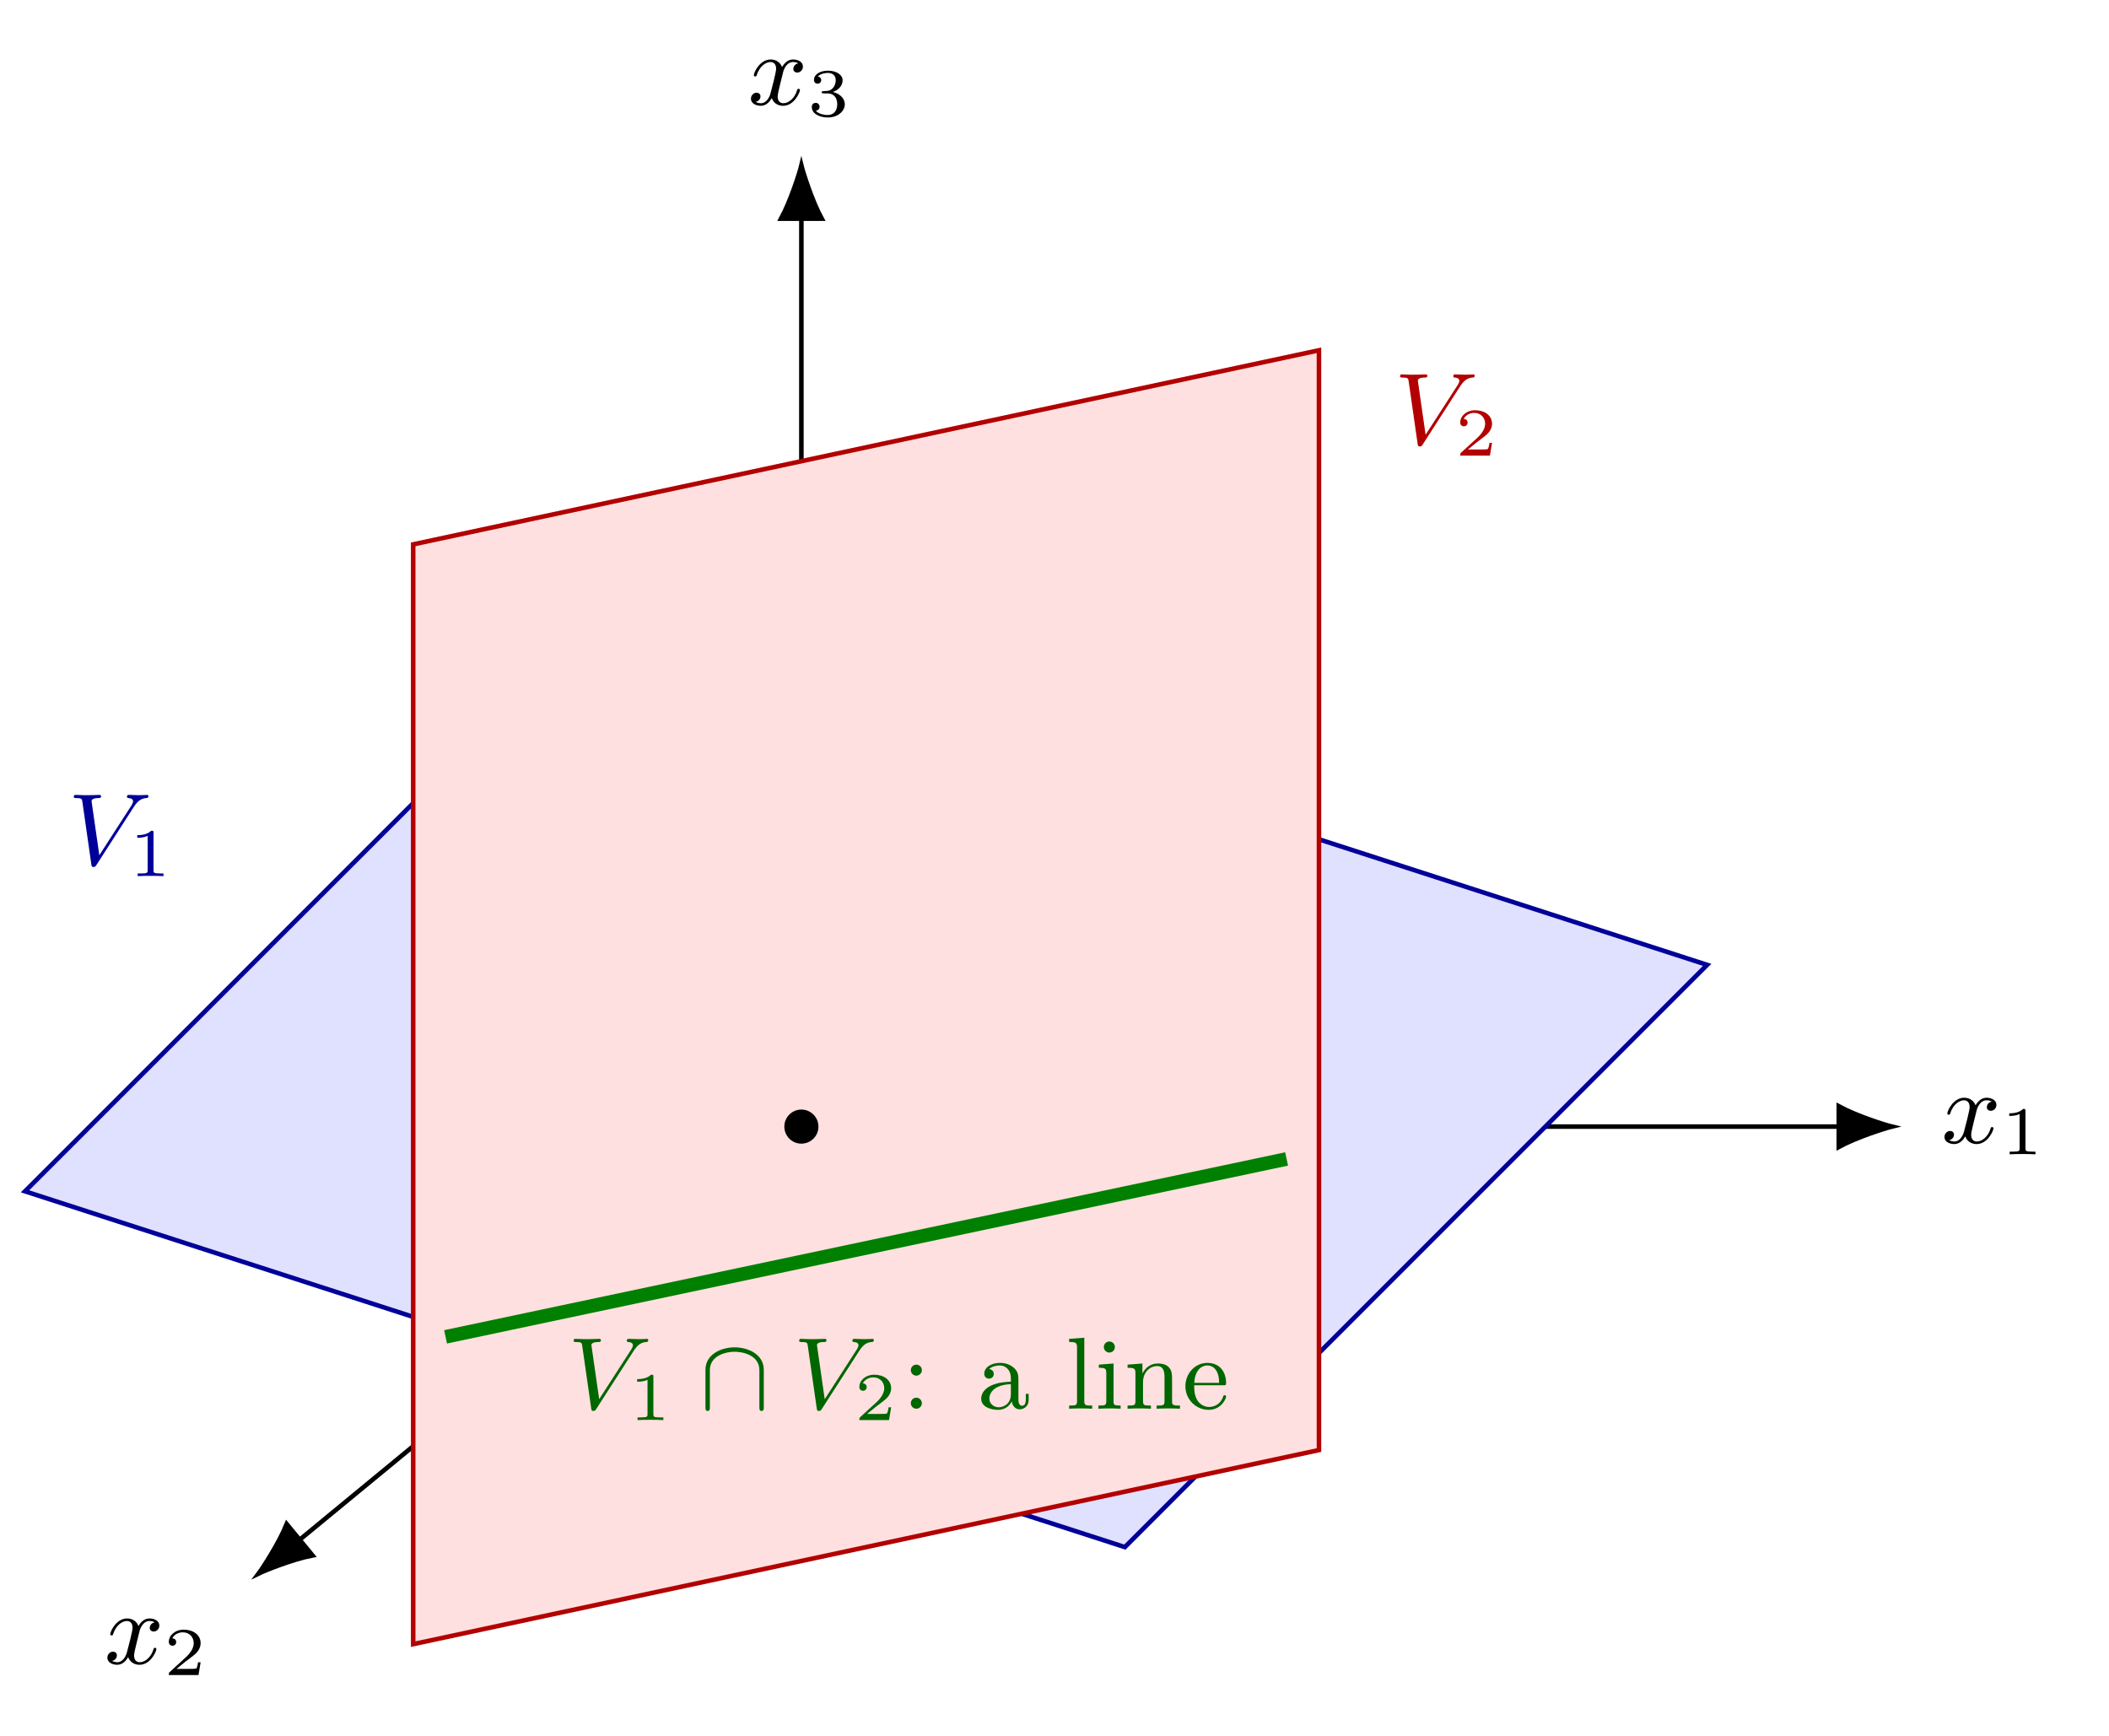
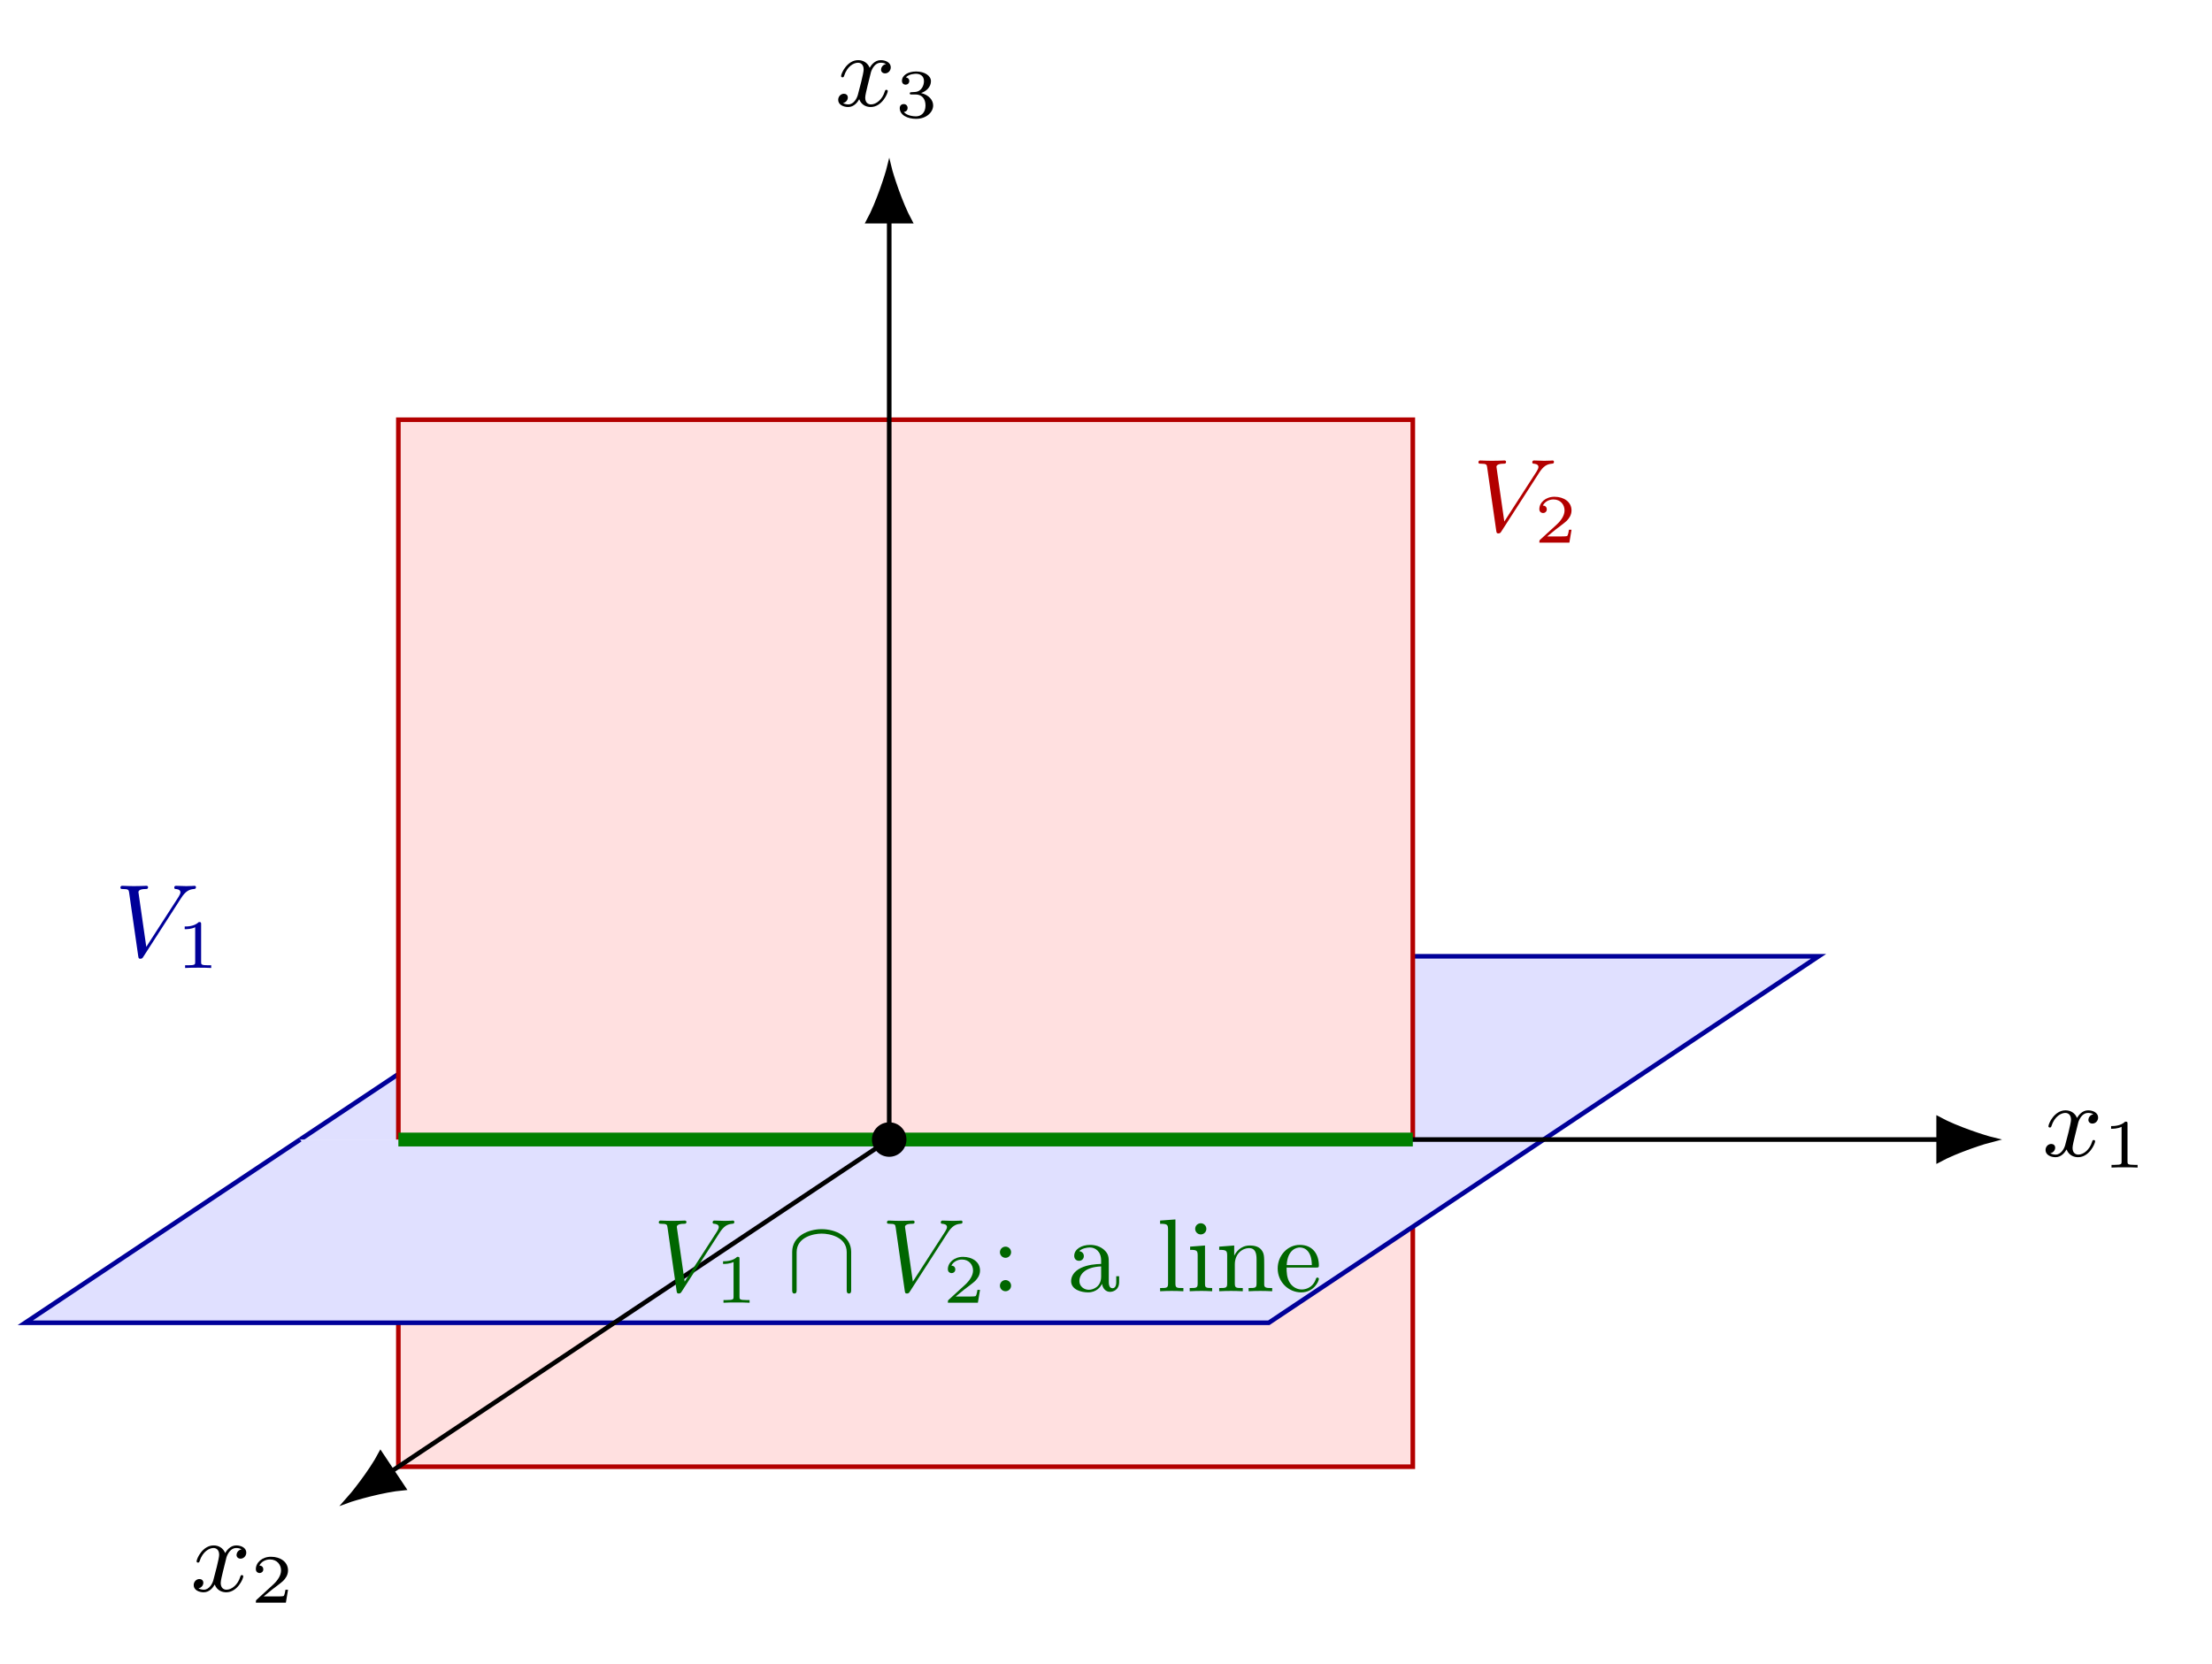
- <svg xmlns="http://www.w3.org/2000/svg" version="1.1" viewBox="0 -152.103 184.808 152.103">
+ <svg xmlns="http://www.w3.org/2000/svg" version="1.1" viewBox="0 -144.166 191.612 144.166">
  <g id="page1">
    <g transform="matrix(1 0 0 -1 0 0)">
-       <path d="M70.223 53.375H161.129" stroke="#000" fill="none" stroke-width=".399" stroke-miterlimit="10" />
-       <path d="M165.778 53.375C165.207 53.512 162.7 54.297 161.129 55.152V51.594C162.7 52.449 165.207 53.234 165.778 53.375Z" />
-       <path d="M165.778 53.375C165.207 53.512 162.7 54.297 161.129 55.152V51.594C162.7 52.449 165.207 53.234 165.778 53.375Z" stroke="#000" fill="none" stroke-width=".399" stroke-miterlimit="10" />
-       <path d="M174.532 55.564C174.2 55.501 174.101 55.214 174.101 55.08C174.101 54.909 174.227 54.757 174.451 54.757C174.702 54.757 174.944 54.972 174.944 55.286C174.944 55.698 174.496 55.904 174.074 55.904C173.537 55.904 173.223 55.429 173.115 55.241C172.945 55.68 172.55 55.904 172.12 55.904C171.161 55.904 170.641 54.757 170.641 54.524C170.641 54.443 170.704 54.416 170.766 54.416C170.847 54.416 170.874 54.461 170.892 54.515C171.17 55.402 171.762 55.68 172.102 55.68C172.362 55.68 172.595 55.51 172.595 55.089C172.595 54.766 172.21 53.332 172.093 52.901C172.022 52.623 171.753 52.068 171.259 52.068C171.08 52.068 170.892 52.13 170.802 52.184C171.044 52.229 171.224 52.435 171.224 52.668C171.224 52.892 171.053 52.991 170.883 52.991C170.623 52.991 170.39 52.767 170.39 52.462C170.39 52.023 170.874 51.843 171.251 51.843C171.77 51.843 172.075 52.274 172.21 52.516C172.434 51.924 172.963 51.843 173.205 51.843C174.173 51.843 174.684 53.009 174.684 53.224C174.684 53.269 174.657 53.332 174.568 53.332C174.469 53.332 174.46 53.296 174.415 53.161C174.218 52.516 173.698 52.068 173.232 52.068C172.972 52.068 172.73 52.229 172.73 52.659C172.73 52.856 172.855 53.349 172.936 53.69C172.972 53.851 173.214 54.82 173.232 54.882C173.339 55.205 173.608 55.68 174.065 55.68C174.227 55.68 174.397 55.654 174.532 55.564Z" />
-       <path d="M177.49 54.742C177.49 54.922 177.467 54.922 177.287 54.922C176.892 54.539 176.283 54.539 176.067 54.539V54.306C176.223 54.306 176.617 54.306 176.976 54.473V51.454C176.976 51.257 176.976 51.179 176.36 51.179H176.103V50.946C176.432 50.97 176.898 50.97 177.233 50.97S178.034 50.97 178.363 50.946V51.179H178.106C177.49 51.179 177.49 51.257 177.49 51.454V54.742Z" />
-       <path d="M70.223 53.375V132.941" stroke="#000" fill="none" stroke-width=".399" stroke-miterlimit="10" />
-       <path d="M70.223 137.593C70.086 137.019 69.297 134.511 68.445 132.941H72.004C71.148 134.511 70.363 137.019 70.223 137.593Z" />
-       <path d="M70.223 137.593C70.086 137.019 69.297 134.511 68.445 132.941H72.004C71.148 134.511 70.363 137.019 70.223 137.593Z" stroke="#000" fill="none" stroke-width=".399" stroke-miterlimit="10" />
-       <path d="M69.947 146.552C69.615 146.489 69.516 146.202 69.516 146.068C69.516 145.897 69.642 145.745 69.866 145.745C70.117 145.745 70.359 145.96 70.359 146.274C70.359 146.686 69.911 146.892 69.489 146.892C68.952 146.892 68.638 146.417 68.53 146.229C68.36 146.668 67.965 146.892 67.535 146.892C66.576 146.892 66.056 145.745 66.056 145.512C66.056 145.431 66.119 145.404 66.181 145.404C66.262 145.404 66.289 145.449 66.307 145.503C66.585 146.39 67.177 146.668 67.517 146.668C67.777 146.668 68.01 146.498 68.01 146.077C68.01 145.754 67.625 144.32 67.508 143.889C67.437 143.611 67.168 143.056 66.674 143.056C66.495 143.056 66.307 143.118 66.217 143.172C66.459 143.217 66.639 143.423 66.639 143.656C66.639 143.88 66.468 143.979 66.298 143.979C66.038 143.979 65.805 143.755 65.805 143.45C65.805 143.011 66.289 142.831 66.666 142.831C67.185 142.831 67.49 143.262 67.625 143.504C67.849 142.912 68.378 142.831 68.62 142.831C69.588 142.831 70.099 143.997 70.099 144.212C70.099 144.257 70.072 144.32 69.983 144.32C69.884 144.32 69.875 144.284 69.83 144.149C69.633 143.504 69.113 143.056 68.647 143.056C68.387 143.056 68.145 143.217 68.145 143.647C68.145 143.844 68.27 144.337 68.351 144.678C68.387 144.839 68.629 145.808 68.647 145.87C68.754 146.193 69.023 146.668 69.48 146.668C69.642 146.668 69.812 146.642 69.947 146.552Z" />
-       <path d="M72.517 143.919C73.025 143.919 73.366 143.578 73.366 142.968C73.366 142.311 72.971 142.024 72.535 142.024C72.373 142.024 71.757 142.06 71.488 142.406C71.721 142.43 71.817 142.586 71.817 142.747C71.817 142.95 71.674 143.088 71.476 143.088C71.315 143.088 71.136 142.986 71.136 142.735C71.136 142.143 71.793 141.808 72.552 141.808C73.437 141.808 74.029 142.376 74.029 142.968C74.029 143.405 73.695 143.865 72.983 144.044C73.455 144.2 73.838 144.582 73.838 145.073C73.838 145.551 73.276 145.91 72.559 145.91C71.859 145.91 71.327 145.587 71.327 145.097C71.327 144.84 71.524 144.768 71.644 144.768C71.799 144.768 71.961 144.876 71.961 145.085C71.961 145.27 71.829 145.378 71.668 145.401C71.949 145.712 72.493 145.712 72.546 145.712C72.851 145.712 73.234 145.569 73.234 145.073C73.234 144.744 73.049 144.17 72.451 144.134C72.343 144.128 72.182 144.116 72.128 144.116C72.068 144.11 72.002 144.104 72.002 144.015C72.002 143.919 72.068 143.919 72.17 143.919H72.517Z" />
-       <path d="M70.223 53.375L26.258 17.168" stroke="#000" fill="none" stroke-width=".399" stroke-miterlimit="10" />
-       <path d="M22.668 14.211C23.195 14.469 25.633 15.457 27.387 15.793L25.125 18.539C24.457 16.883 23.019 14.68 22.668 14.211Z" />
-       <path d="M22.668 14.211C23.195 14.469 25.633 15.457 27.387 15.793L25.125 18.539C24.457 16.883 23.019 14.68 22.668 14.211Z" stroke="#000" fill="none" stroke-width=".398" stroke-miterlimit="10" />
-       <path d="M13.551 9.931C13.219 9.868 13.12 9.581 13.12 9.447C13.12 9.276 13.246 9.124 13.47 9.124C13.721 9.124 13.963 9.339 13.963 9.653C13.963 10.065 13.515 10.271 13.093 10.271C12.556 10.271 12.242 9.796 12.134 9.608C11.964 10.047 11.569 10.271 11.139 10.271C10.18 10.271 9.66 9.124 9.66 8.891C9.66 8.81 9.723 8.783 9.785 8.783C9.866 8.783 9.893 8.828 9.911 8.882C10.189 9.769 10.781 10.047 11.121 10.047C11.381 10.047 11.614 9.877 11.614 9.456C11.614 9.133 11.229 7.699 11.112 7.268C11.041 6.99 10.772 6.435 10.278 6.435C10.099 6.435 9.911 6.497 9.821 6.551C10.063 6.596 10.243 6.802 10.243 7.035C10.243 7.259 10.072 7.358 9.902 7.358C9.642 7.358 9.409 7.134 9.409 6.829C9.409 6.39 9.893 6.21 10.27 6.21C10.789 6.21 11.094 6.641 11.229 6.883C11.453 6.291 11.982 6.21 12.224 6.21C13.192 6.21 13.703 7.376 13.703 7.591C13.703 7.636 13.676 7.699 13.587 7.699C13.488 7.699 13.479 7.663 13.434 7.528C13.237 6.883 12.717 6.435 12.251 6.435C11.991 6.435 11.749 6.596 11.749 7.026C11.749 7.223 11.874 7.716 11.955 8.057C11.991 8.218 12.233 9.187 12.251 9.249C12.358 9.572 12.627 10.047 13.084 10.047C13.246 10.047 13.416 10.021 13.551 9.931Z" />
-       <path d="M17.58 6.431H17.358C17.346 6.347 17.286 5.953 17.197 5.887C17.155 5.851 16.671 5.851 16.587 5.851H15.469L16.234 6.473C16.438 6.634 16.97 7.017 17.155 7.196C17.334 7.375 17.58 7.68 17.58 8.105C17.58 8.852 16.904 9.289 16.103 9.289C15.331 9.289 14.793 8.78 14.793 8.219C14.793 7.914 15.051 7.878 15.116 7.878C15.266 7.878 15.439 7.985 15.439 8.2C15.439 8.332 15.361 8.524 15.098 8.524C15.236 8.828 15.601 9.055 16.013 9.055C16.641 9.055 16.976 8.589 16.976 8.105C16.976 7.68 16.695 7.244 16.276 6.861L14.859 5.564C14.8 5.504 14.793 5.498 14.793 5.313H17.394L17.58 6.431Z" />
-       <path d="M2.191 47.703L98.57 16.523L149.594 67.547L53.215 98.727Z" fill="#e0e0ff" />
-       <path d="M2.191 47.703L98.57 16.523L149.594 67.547L53.215 98.727Z" stroke="#009" fill="none" stroke-width=".399" stroke-miterlimit="10" />
-       <path d="M36.207 8.02L115.578 25.027V121.406L36.207 104.398Z" fill="#ffe0e0" />
-       <path d="M36.207 8.02L115.578 25.027V121.406L36.207 104.398Z" stroke="#b30000" fill="none" stroke-width=".399" stroke-miterlimit="10" />
-       <path d="M39.043 34.949L112.742 50.539" stroke="#008000" fill="none" stroke-width="1.196" stroke-miterlimit="10" />
-       <path d="M11.724 81.386C12.092 81.96 12.406 82.13 12.818 82.166C12.926 82.175 13.006 82.184 13.006 82.328C13.006 82.399 12.952 82.444 12.89 82.444C12.854 82.444 12.63 82.417 12.155 82.417C11.868 82.417 11.563 82.444 11.285 82.444C11.222 82.444 11.124 82.426 11.124 82.283C11.124 82.175 11.222 82.166 11.249 82.166C11.339 82.157 11.661 82.139 11.661 81.879C11.661 81.808 11.635 81.745 11.599 81.673S11.545 81.565 11.509 81.503L8.703 77.155L8.022 81.897C8.022 81.978 8.085 82.166 8.641 82.166C8.748 82.166 8.856 82.166 8.856 82.328C8.856 82.426 8.766 82.444 8.712 82.444C8.551 82.444 8.362 82.426 8.192 82.426C8.013 82.426 7.816 82.417 7.627 82.417C7.466 82.417 7.215 82.417 7.134 82.426C7.063 82.426 6.695 82.444 6.623 82.444C6.587 82.444 6.462 82.444 6.462 82.283C6.462 82.166 6.561 82.166 6.668 82.166C7.17 82.166 7.179 82.085 7.215 81.861L8.004 76.357C8.031 76.187 8.04 76.124 8.192 76.124C8.336 76.124 8.389 76.195 8.452 76.303L11.724 81.386Z" fill="#009" />
-       <path d="M13.453 79.12C13.453 79.3 13.43 79.3 13.25 79.3C12.855 78.917 12.246 78.917 12.03 78.917V78.684C12.186 78.684 12.58 78.684 12.939 78.852V75.832C12.939 75.635 12.939 75.557 12.323 75.557H12.066V75.324C12.395 75.348 12.861 75.348 13.196 75.348S13.997 75.348 14.326 75.324V75.557H14.069C13.453 75.557 13.453 75.635 13.453 75.832V79.12Z" fill="#009" />
-       <path d="M127.944 118.236C128.312 118.81 128.625 118.98 129.038 119.016C129.145 119.025 129.226 119.034 129.226 119.178C129.226 119.249 129.172 119.294 129.11 119.294C129.074 119.294 128.85 119.267 128.375 119.267C128.088 119.267 127.783 119.294 127.505 119.294C127.442 119.294 127.344 119.276 127.344 119.133C127.344 119.025 127.442 119.016 127.469 119.016C127.559 119.007 127.881 118.989 127.881 118.729C127.881 118.658 127.855 118.595 127.819 118.523S127.765 118.415 127.729 118.353L124.923 114.005L124.242 118.747C124.242 118.828 124.305 119.016 124.86 119.016C124.968 119.016 125.075 119.016 125.075 119.178C125.075 119.276 124.986 119.294 124.932 119.294C124.771 119.294 124.582 119.276 124.412 119.276C124.233 119.276 124.035 119.267 123.847 119.267C123.686 119.267 123.435 119.267 123.354 119.276C123.283 119.276 122.915 119.294 122.843 119.294C122.807 119.294 122.682 119.294 122.682 119.133C122.682 119.016 122.78 119.016 122.888 119.016C123.39 119.016 123.399 118.935 123.435 118.711L124.224 113.207C124.251 113.037 124.26 112.974 124.412 112.974C124.555 112.974 124.609 113.045 124.672 113.153L127.944 118.236Z" fill="#b30000" />
-       <path d="M130.745 113.293H130.523C130.511 113.209 130.451 112.815 130.362 112.749C130.32 112.713 129.836 112.713 129.752 112.713H128.634L129.399 113.335C129.603 113.496 130.135 113.879 130.32 114.058C130.499 114.238 130.745 114.543 130.745 114.967C130.745 115.714 130.069 116.151 129.268 116.151C128.496 116.151 127.958 115.643 127.958 115.081C127.958 114.776 128.215 114.74 128.281 114.74C128.431 114.74 128.604 114.848 128.604 115.063C128.604 115.194 128.526 115.386 128.263 115.386C128.401 115.69 128.765 115.918 129.178 115.918C129.806 115.918 130.14 115.451 130.14 114.967C130.14 114.543 129.86 114.106 129.441 113.723L128.024 112.426C127.965 112.366 127.958 112.36 127.958 112.175H130.559L130.745 113.293Z" fill="#b30000" />
-       <path d="M55.525 33.716C55.893 34.29 56.207 34.46 56.619 34.496C56.727 34.505 56.807 34.514 56.807 34.658C56.807 34.729 56.753 34.774 56.691 34.774C56.655 34.774 56.431 34.747 55.956 34.747C55.669 34.747 55.364 34.774 55.086 34.774C55.023 34.774 54.925 34.756 54.925 34.613C54.925 34.505 55.023 34.496 55.05 34.496C55.14 34.487 55.462 34.469 55.462 34.209C55.462 34.138 55.436 34.075 55.4 34.003S55.346 33.895 55.31 33.833L52.504 29.485L51.823 34.227C51.823 34.308 51.886 34.496 52.442 34.496C52.549 34.496 52.657 34.496 52.657 34.658C52.657 34.756 52.567 34.774 52.513 34.774C52.352 34.774 52.163 34.756 51.993 34.756C51.814 34.756 51.617 34.747 51.428 34.747C51.267 34.747 51.016 34.747 50.935 34.756C50.864 34.756 50.496 34.774 50.424 34.774C50.388 34.774 50.263 34.774 50.263 34.613C50.263 34.496 50.362 34.496 50.469 34.496C50.971 34.496 50.98 34.415 51.016 34.191L51.805 28.687C51.832 28.517 51.841 28.454 51.993 28.454C52.137 28.454 52.19 28.525 52.253 28.633L55.525 33.716Z" fill="#060" />
-       <path d="M57.255 31.451C57.255 31.631 57.232 31.631 57.052 31.631C56.657 31.248 56.048 31.248 55.832 31.248V31.015C55.988 31.015 56.382 31.015 56.741 31.183V28.163C56.741 27.966 56.741 27.888 56.125 27.888H55.868V27.655C56.197 27.679 56.663 27.679 56.998 27.679S57.799 27.679 58.128 27.655V27.888H57.871C57.255 27.888 57.255 27.966 57.255 28.163V31.451Z" fill="#060" />
-       <path d="M66.929 32.058C66.929 33.429 65.539 34.03 64.374 34.03S61.819 33.429 61.819 32.058V28.785C61.819 28.633 61.819 28.454 62.007 28.454C62.205 28.454 62.205 28.624 62.205 28.785V32.031C62.205 33.339 63.666 33.644 64.374 33.644C65.073 33.644 66.543 33.349 66.543 32.031V28.785C66.543 28.633 66.543 28.454 66.732 28.454C66.929 28.454 66.929 28.624 66.929 28.785V32.058Z" fill="#060" />
-       <path d="M75.29 33.716C75.658 34.29 75.972 34.46 76.384 34.496C76.492 34.505 76.572 34.514 76.572 34.658C76.572 34.729 76.518 34.774 76.456 34.774C76.42 34.774 76.196 34.747 75.721 34.747C75.434 34.747 75.129 34.774 74.851 34.774C74.788 34.774 74.69 34.756 74.69 34.613C74.69 34.505 74.788 34.496 74.815 34.496C74.905 34.487 75.227 34.469 75.227 34.209C75.227 34.138 75.201 34.075 75.165 34.003S75.111 33.895 75.075 33.833L72.269 29.485L71.588 34.227C71.588 34.308 71.651 34.496 72.207 34.496C72.314 34.496 72.422 34.496 72.422 34.658C72.422 34.756 72.332 34.774 72.278 34.774C72.117 34.774 71.928 34.756 71.758 34.756C71.579 34.756 71.382 34.747 71.193 34.747C71.032 34.747 70.781 34.747 70.7 34.756C70.629 34.756 70.261 34.774 70.189 34.774C70.153 34.774 70.028 34.774 70.028 34.613C70.028 34.496 70.127 34.496 70.234 34.496C70.736 34.496 70.745 34.415 70.781 34.191L71.57 28.687C71.597 28.517 71.606 28.454 71.758 28.454C71.902 28.454 71.955 28.525 72.018 28.633L75.29 33.716Z" fill="#060" />
-       <path d="M78.09 28.773H77.868C77.856 28.689 77.796 28.295 77.707 28.229C77.665 28.193 77.181 28.193 77.097 28.193H75.979L76.744 28.815C76.948 28.976 77.48 29.359 77.665 29.538C77.844 29.718 78.09 30.023 78.09 30.447C78.09 31.194 77.414 31.631 76.613 31.631C75.841 31.631 75.303 31.123 75.303 30.561C75.303 30.256 75.56 30.22 75.626 30.22C75.776 30.22 75.949 30.328 75.949 30.543C75.949 30.674 75.871 30.866 75.608 30.866C75.746 31.17 76.11 31.398 76.523 31.398C77.151 31.398 77.485 30.931 77.485 30.447C77.485 30.023 77.205 29.586 76.786 29.203L75.369 27.906C75.31 27.846 75.303 27.84 75.303 27.655H77.904L78.09 28.773Z" fill="#060" />
-       <path d="M80.781 32.031C80.781 32.3 80.566 32.515 80.297 32.515S79.813 32.3 79.813 32.031C79.813 31.771 80.028 31.547 80.297 31.547S80.781 31.771 80.781 32.031ZM80.781 29.135C80.781 29.395 80.566 29.619 80.297 29.619S79.813 29.395 79.813 29.135C79.813 28.866 80.028 28.651 80.297 28.651S80.781 28.866 80.781 29.135Z" fill="#060" />
-       <path d="M90.14 29.449V29.951H89.889V29.458C89.889 29.359 89.889 28.911 89.566 28.911S89.243 29.341 89.243 29.485V31.054C89.243 31.564 89.243 31.869 88.84 32.237C88.508 32.533 88.078 32.667 87.629 32.667C86.876 32.667 86.249 32.291 86.249 31.717C86.249 31.439 86.437 31.287 86.67 31.287C86.912 31.287 87.083 31.466 87.083 31.699C87.083 32.084 86.679 32.129 86.679 32.129C86.921 32.363 87.352 32.443 87.612 32.443C88.069 32.443 88.58 32.103 88.58 31.314V31.018C88.096 31 87.423 30.955 86.823 30.668C86.177 30.354 85.98 29.888 85.98 29.529C85.98 28.794 86.849 28.552 87.45 28.552C88.194 28.552 88.535 29.045 88.66 29.296C88.705 28.92 88.965 28.597 89.351 28.597C89.575 28.597 90.14 28.732 90.14 29.449ZM88.58 29.915C88.58 29.045 87.907 28.777 87.513 28.777C87.092 28.777 86.697 29.081 86.697 29.529C86.697 30.121 87.208 30.749 88.58 30.803V29.915Z" fill="#060" />
-       <path d="M95.705 28.651V28.929C95.113 28.929 95.015 28.929 95.015 29.341V34.873L93.688 34.774V34.496C94.297 34.496 94.378 34.433 94.378 33.994V29.341C94.378 28.929 94.28 28.929 93.688 28.929V28.651C94.109 28.669 94.28 28.678 94.692 28.678C95.113 28.678 95.266 28.669 95.705 28.651ZM98.198 28.651V28.929C97.615 28.929 97.579 28.974 97.579 29.324V32.614L96.288 32.515V32.237C96.862 32.237 96.943 32.183 96.943 31.744V29.341C96.943 28.929 96.844 28.929 96.252 28.929V28.651C96.656 28.669 96.844 28.678 97.238 28.678C97.382 28.678 97.758 28.678 98.198 28.651ZM97.695 34.057C97.695 34.326 97.48 34.541 97.211 34.541S96.727 34.326 96.727 34.057S96.943 33.573 97.211 33.573S97.695 33.788 97.695 34.057ZM103.398 28.651V28.929C102.94 28.929 102.716 28.929 102.707 29.207V30.928C102.707 31.672 102.707 31.932 102.456 32.246C102.25 32.497 101.91 32.614 101.461 32.614C100.628 32.614 100.242 31.995 100.116 31.744H100.108V32.614L98.808 32.515V32.237C99.417 32.237 99.498 32.174 99.498 31.735V29.341C99.498 28.929 99.399 28.929 98.808 28.929V28.651C99.229 28.669 99.399 28.678 99.83 28.678S100.376 28.669 100.852 28.651V28.929C100.26 28.929 100.161 28.929 100.161 29.341V30.973C100.161 31.923 100.834 32.389 101.399 32.389C101.927 32.389 102.044 31.95 102.044 31.412V29.341C102.044 28.929 101.945 28.929 101.354 28.929V28.651C101.775 28.669 101.945 28.678 102.376 28.678S102.923 28.669 103.398 28.651ZM107.441 29.718C107.441 29.781 107.397 29.834 107.316 29.834C107.226 29.834 107.2 29.772 107.191 29.736C106.886 28.821 106.088 28.804 105.953 28.804C105.523 28.804 105.156 29.045 104.949 29.35C104.654 29.789 104.645 30.328 104.645 30.704H107.2C107.397 30.704 107.441 30.704 107.441 30.892C107.441 31.816 106.94 32.667 105.792 32.667C104.716 32.667 103.874 31.735 103.874 30.623C103.874 29.449 104.815 28.552 105.909 28.552S107.441 29.512 107.441 29.718ZM106.832 30.919H104.654C104.734 32.3 105.541 32.443 105.792 32.443C106.285 32.443 106.823 32.067 106.832 30.919Z" fill="#060" />
-       <path d="M71.719 53.375C71.719 54.199 71.047 54.867 70.223 54.867S68.73 54.199 68.73 53.375C68.73 52.547 69.398 51.879 70.223 51.879S71.719 52.547 71.719 53.375Z" />
+       <path d="M49.816 61.313H157.531L133.719 45.437H26.004Z" fill="#e0e0ff" />
+       <path d="M26.004 45.437L49.816 61.313H157.531L133.719 45.437" stroke="#009" fill="none" stroke-width=".399" stroke-miterlimit="10" />
+       <path d="M34.508 17.09H122.383V107.801H34.508Z" fill="#ffe0e0" />
+       <path d="M34.508 17.09H122.383V107.801H34.508Z" stroke="#b30000" fill="none" stroke-width=".399" stroke-miterlimit="10" />
+       <path d="M26.004 45.437H133.719L109.91 29.563H2.191Z" fill="#e0e0ff" />
+       <path d="M133.719 45.437L109.91 29.563H2.191L26.004 45.437" stroke="#009" fill="none" stroke-width=".399" stroke-miterlimit="10" />
+       <path d="M77.027 45.437H167.934" stroke="#000" fill="none" stroke-width=".399" stroke-miterlimit="10" />
+       <path d="M172.582 45.437C172.012 45.574 169.504 46.359 167.934 47.215V43.656C169.504 44.512 172.012 45.297 172.582 45.437Z" />
+       <path d="M172.582 45.437C172.012 45.574 169.504 46.359 167.934 47.215V43.656C169.504 44.512 172.012 45.297 172.582 45.437Z" stroke="#000" fill="none" stroke-width=".399" stroke-miterlimit="10" />
+       <path d="M181.335 47.627C181.003 47.564 180.904 47.277 180.904 47.143C180.904 46.972 181.03 46.82 181.254 46.82C181.505 46.82 181.747 47.035 181.747 47.349C181.747 47.761 181.299 47.967 180.877 47.967C180.34 47.967 180.026 47.492 179.918 47.304C179.748 47.743 179.353 47.967 178.923 47.967C177.964 47.967 177.444 46.82 177.444 46.587C177.444 46.506 177.507 46.479 177.569 46.479C177.65 46.479 177.677 46.524 177.695 46.578C177.973 47.465 178.565 47.743 178.905 47.743C179.165 47.743 179.398 47.573 179.398 47.152C179.398 46.829 179.013 45.395 178.896 44.964C178.825 44.686 178.556 44.131 178.062 44.131C177.883 44.131 177.695 44.193 177.605 44.247C177.847 44.292 178.027 44.498 178.027 44.731C178.027 44.955 177.856 45.054 177.686 45.054C177.426 45.054 177.193 44.83 177.193 44.525C177.193 44.086 177.677 43.906 178.054 43.906C178.573 43.906 178.878 44.337 179.013 44.579C179.237 43.987 179.766 43.906 180.008 43.906C180.976 43.906 181.487 45.072 181.487 45.287C181.487 45.332 181.46 45.395 181.371 45.395C181.272 45.395 181.263 45.359 181.218 45.224C181.021 44.579 180.501 44.131 180.035 44.131C179.775 44.131 179.533 44.292 179.533 44.722C179.533 44.919 179.658 45.412 179.739 45.753C179.775 45.914 180.017 46.883 180.035 46.945C180.142 47.268 180.411 47.743 180.868 47.743C181.03 47.743 181.2 47.717 181.335 47.627Z" />
+       <path d="M184.294 46.805C184.294 46.985 184.271 46.985 184.091 46.985C183.696 46.602 183.087 46.602 182.871 46.602V46.369C183.027 46.369 183.421 46.369 183.78 46.536V43.517C183.78 43.32 183.78 43.242 183.164 43.242H182.907V43.009C183.236 43.033 183.702 43.033 184.037 43.033S184.838 43.033 185.167 43.009V43.242H184.91C184.294 43.242 184.294 43.32 184.294 43.517V46.805Z" />
+       <path d="M77.027 45.437V125.008" stroke="#000" fill="none" stroke-width=".399" stroke-miterlimit="10" />
+       <path d="M77.027 129.656C76.887 129.082 76.102 126.574 75.246 125.007H78.805C77.953 126.574 77.164 129.082 77.027 129.656Z" />
+       <path d="M77.027 129.656C76.887 129.082 76.102 126.574 75.246 125.007H78.805C77.953 126.574 77.164 129.082 77.027 129.656Z" stroke="#000" fill="none" stroke-width=".399" stroke-miterlimit="10" />
+       <path d="M76.75 138.615C76.418 138.552 76.319 138.265 76.319 138.131C76.319 137.96 76.445 137.808 76.669 137.808C76.92 137.808 77.162 138.023 77.162 138.337C77.162 138.749 76.714 138.955 76.292 138.955C75.755 138.955 75.441 138.48 75.333 138.292C75.163 138.731 74.768 138.955 74.338 138.955C73.379 138.955 72.859 137.808 72.859 137.575C72.859 137.494 72.922 137.467 72.984 137.467C73.065 137.467 73.092 137.512 73.11 137.566C73.388 138.453 73.98 138.731 74.32 138.731C74.58 138.731 74.813 138.561 74.813 138.14C74.813 137.817 74.428 136.383 74.311 135.952C74.24 135.674 73.971 135.119 73.477 135.119C73.298 135.119 73.11 135.181 73.02 135.235C73.262 135.28 73.442 135.486 73.442 135.719C73.442 135.943 73.271 136.042 73.101 136.042C72.841 136.042 72.608 135.818 72.608 135.513C72.608 135.074 73.092 134.894 73.469 134.894C73.988 134.894 74.293 135.325 74.428 135.567C74.652 134.975 75.181 134.894 75.423 134.894C76.391 134.894 76.902 136.06 76.902 136.275C76.902 136.32 76.875 136.383 76.786 136.383C76.687 136.383 76.678 136.347 76.633 136.212C76.436 135.567 75.916 135.119 75.45 135.119C75.19 135.119 74.948 135.28 74.948 135.71C74.948 135.907 75.073 136.4 75.154 136.741C75.19 136.902 75.432 137.871 75.45 137.933C75.557 138.256 75.826 138.731 76.283 138.731C76.445 138.731 76.615 138.705 76.75 138.615Z" />
+       <path d="M79.321 135.981C79.829 135.981 80.17 135.64 80.17 135.03C80.17 134.373 79.775 134.086 79.339 134.086C79.177 134.086 78.561 134.122 78.292 134.468C78.525 134.492 78.621 134.648 78.621 134.809C78.621 135.012 78.478 135.15 78.28 135.15C78.119 135.15 77.94 135.048 77.94 134.797C77.94 134.205 78.597 133.87 79.356 133.87C80.241 133.87 80.833 134.439 80.833 135.03C80.833 135.467 80.499 135.927 79.787 136.106C80.259 136.262 80.642 136.644 80.642 137.135C80.642 137.613 80.08 137.972 79.363 137.972C78.663 137.972 78.131 137.649 78.131 137.159C78.131 136.902 78.328 136.83 78.448 136.83C78.603 136.83 78.765 136.938 78.765 137.147C78.765 137.332 78.633 137.44 78.472 137.464C78.753 137.774 79.297 137.774 79.35 137.774C79.655 137.774 80.038 137.631 80.038 137.135C80.038 136.806 79.853 136.232 79.255 136.196C79.147 136.19 78.986 136.178 78.932 136.178C78.872 136.172 78.806 136.166 78.806 136.077C78.806 135.981 78.872 135.981 78.974 135.981H79.321Z" />
+       <path d="M77.027 45.437L33.957 16.723" stroke="#000" fill="none" stroke-width=".399" stroke-miterlimit="10" />
+       <path d="M30.09 14.144C30.641 14.348 33.164 15.086 34.941 15.242L32.969 18.203C32.137 16.621 30.484 14.578 30.09 14.144Z" />
+       <path d="M30.09 14.144C30.641 14.348 33.164 15.086 34.941 15.242L32.969 18.203C32.137 16.621 30.484 14.578 30.09 14.144Z" stroke="#000" fill="none" stroke-width=".398" stroke-miterlimit="10" />
+       <path d="M20.921 9.931C20.589 9.868 20.49 9.581 20.49 9.447C20.49 9.276 20.616 9.124 20.84 9.124C21.091 9.124 21.333 9.339 21.333 9.653C21.333 10.065 20.885 10.271 20.463 10.271C19.926 10.271 19.612 9.796 19.504 9.608C19.334 10.047 18.939 10.271 18.509 10.271C17.55 10.271 17.03 9.124 17.03 8.891C17.03 8.81 17.093 8.783 17.155 8.783C17.236 8.783 17.263 8.828 17.281 8.882C17.559 9.769 18.151 10.047 18.491 10.047C18.751 10.047 18.984 9.877 18.984 9.456C18.984 9.133 18.599 7.699 18.482 7.268C18.411 6.99 18.142 6.435 17.648 6.435C17.469 6.435 17.281 6.497 17.191 6.551C17.433 6.596 17.613 6.802 17.613 7.035C17.613 7.259 17.442 7.358 17.272 7.358C17.012 7.358 16.779 7.134 16.779 6.829C16.779 6.39 17.263 6.21 17.64 6.21C18.159 6.21 18.464 6.641 18.599 6.883C18.823 6.291 19.352 6.21 19.594 6.21C20.562 6.21 21.073 7.376 21.073 7.591C21.073 7.636 21.046 7.699 20.957 7.699C20.858 7.699 20.849 7.663 20.804 7.528C20.607 6.883 20.087 6.435 19.621 6.435C19.361 6.435 19.119 6.596 19.119 7.026C19.119 7.223 19.244 7.716 19.325 8.057C19.361 8.218 19.603 9.187 19.621 9.249C19.728 9.572 19.997 10.047 20.454 10.047C20.616 10.047 20.786 10.021 20.921 9.931Z" />
+       <path d="M24.95 6.431H24.728C24.716 6.347 24.656 5.953 24.567 5.887C24.525 5.851 24.041 5.851 23.957 5.851H22.839L23.604 6.473C23.808 6.634 24.34 7.017 24.525 7.196C24.704 7.375 24.95 7.68 24.95 8.105C24.95 8.852 24.274 9.289 23.473 9.289C22.701 9.289 22.163 8.78 22.163 8.219C22.163 7.914 22.421 7.878 22.486 7.878C22.636 7.878 22.809 7.985 22.809 8.2C22.809 8.332 22.731 8.524 22.468 8.524C22.606 8.828 22.971 9.055 23.383 9.055C24.011 9.055 24.346 8.589 24.346 8.105C24.346 7.68 24.065 7.244 23.646 6.861L22.229 5.564C22.17 5.504 22.163 5.498 22.163 5.313H24.764L24.95 6.431Z" />
+       <path d="M34.508 45.437H122.383" stroke="#008000" fill="none" stroke-width="1.196" stroke-miterlimit="10" />
+       <path d="M15.693 66.362C16.061 66.936 16.375 67.106 16.787 67.142C16.895 67.151 16.975 67.16 16.975 67.304C16.975 67.375 16.921 67.42 16.859 67.42C16.823 67.42 16.599 67.393 16.124 67.393C15.837 67.393 15.532 67.42 15.254 67.42C15.191 67.42 15.093 67.402 15.093 67.259C15.093 67.151 15.191 67.142 15.218 67.142C15.308 67.133 15.63 67.115 15.63 66.855C15.63 66.784 15.604 66.721 15.568 66.649S15.514 66.541 15.478 66.479L12.672 62.131L11.991 66.873C11.991 66.954 12.054 67.142 12.61 67.142C12.717 67.142 12.825 67.142 12.825 67.304C12.825 67.402 12.735 67.42 12.681 67.42C12.52 67.42 12.331 67.402 12.161 67.402C11.982 67.402 11.785 67.393 11.596 67.393C11.435 67.393 11.184 67.393 11.103 67.402C11.032 67.402 10.664 67.42 10.592 67.42C10.556 67.42 10.431 67.42 10.431 67.259C10.431 67.142 10.53 67.142 10.637 67.142C11.139 67.142 11.148 67.061 11.184 66.837L11.973 61.333C12 61.163 12.009 61.1 12.161 61.1C12.305 61.1 12.358 61.171 12.421 61.279L15.693 66.362Z" fill="#009" />
+       <path d="M17.422 64.097C17.422 64.277 17.399 64.277 17.219 64.277C16.824 63.894 16.215 63.894 15.999 63.894V63.661C16.155 63.661 16.549 63.661 16.908 63.829V60.809C16.908 60.612 16.908 60.534 16.292 60.534H16.035V60.301C16.364 60.325 16.83 60.325 17.165 60.325S17.966 60.325 18.295 60.301V60.534H18.038C17.422 60.534 17.422 60.612 17.422 60.809V64.097Z" fill="#009" />
+       <path d="M133.33 103.212C133.698 103.786 134.012 103.956 134.424 103.992C134.532 104.001 134.612 104.01 134.612 104.154C134.612 104.225 134.558 104.27 134.496 104.27C134.46 104.27 134.236 104.243 133.761 104.243C133.474 104.243 133.169 104.27 132.891 104.27C132.828 104.27 132.73 104.252 132.73 104.109C132.73 104.001 132.828 103.992 132.855 103.992C132.945 103.983 133.267 103.965 133.267 103.705C133.267 103.634 133.241 103.571 133.205 103.499S133.151 103.391 133.115 103.329L130.309 98.981L129.628 103.723C129.628 103.804 129.691 103.992 130.247 103.992C130.354 103.992 130.462 103.992 130.462 104.154C130.462 104.252 130.372 104.27 130.318 104.27C130.157 104.27 129.968 104.252 129.798 104.252C129.619 104.252 129.422 104.243 129.233 104.243C129.072 104.243 128.821 104.243 128.74 104.252C128.669 104.252 128.301 104.27 128.229 104.27C128.193 104.27 128.068 104.27 128.068 104.109C128.068 103.992 128.167 103.992 128.274 103.992C128.776 103.992 128.785 103.911 128.821 103.687L129.61 98.183C129.637 98.013 129.646 97.95 129.798 97.95C129.942 97.95 129.995 98.021 130.058 98.129L133.33 103.212Z" fill="#b30000" />
+       <path d="M136.131 98.269H135.909C135.897 98.185 135.837 97.791 135.748 97.725C135.706 97.689 135.222 97.689 135.138 97.689H134.02L134.785 98.311C134.989 98.472 135.521 98.855 135.706 99.034C135.885 99.214 136.131 99.519 136.131 99.943C136.131 100.69 135.455 101.127 134.654 101.127C133.882 101.127 133.344 100.619 133.344 100.057C133.344 99.752 133.602 99.716 133.667 99.716C133.817 99.716 133.99 99.824 133.99 100.039C133.99 100.17 133.912 100.362 133.649 100.362C133.787 100.666 134.152 100.894 134.564 100.894C135.192 100.894 135.527 100.427 135.527 99.943C135.527 99.519 135.246 99.082 134.827 98.699L133.41 97.402C133.351 97.342 133.344 97.336 133.344 97.151H135.945L136.131 98.269Z" fill="#b30000" />
+       <path d="M62.329 37.358C62.697 37.932 63.011 38.102 63.423 38.138C63.531 38.147 63.611 38.156 63.611 38.3C63.611 38.371 63.557 38.416 63.495 38.416C63.459 38.416 63.235 38.389 62.76 38.389C62.473 38.389 62.168 38.416 61.89 38.416C61.827 38.416 61.729 38.398 61.729 38.255C61.729 38.147 61.827 38.138 61.854 38.138C61.944 38.129 62.266 38.111 62.266 37.851C62.266 37.78 62.24 37.717 62.204 37.645S62.15 37.537 62.114 37.475L59.308 33.127L58.627 37.869C58.627 37.95 58.69 38.138 59.246 38.138C59.353 38.138 59.461 38.138 59.461 38.3C59.461 38.398 59.371 38.416 59.317 38.416C59.156 38.416 58.967 38.398 58.797 38.398C58.618 38.398 58.421 38.389 58.232 38.389C58.071 38.389 57.82 38.389 57.739 38.398C57.668 38.398 57.3 38.416 57.228 38.416C57.192 38.416 57.067 38.416 57.067 38.255C57.067 38.138 57.166 38.138 57.273 38.138C57.775 38.138 57.784 38.057 57.82 37.833L58.609 32.329C58.636 32.159 58.645 32.096 58.797 32.096C58.941 32.096 58.994 32.167 59.057 32.275L62.329 37.358Z" fill="#060" />
+       <path d="M64.058 35.093C64.058 35.273 64.034 35.273 63.855 35.273C63.46 34.89 62.851 34.89 62.635 34.89V34.657C62.791 34.657 63.185 34.657 63.544 34.825V31.805C63.544 31.608 63.544 31.53 62.928 31.53H62.671V31.297C63 31.321 63.466 31.321 63.801 31.321S64.602 31.321 64.931 31.297V31.53H64.674C64.058 31.53 64.058 31.608 64.058 31.805V35.093Z" fill="#060" />
+       <path d="M73.732 35.7C73.732 37.071 72.342 37.672 71.177 37.672S68.622 37.071 68.622 35.7V32.427C68.622 32.275 68.622 32.096 68.81 32.096C69.008 32.096 69.008 32.266 69.008 32.427V35.673C69.008 36.981 70.469 37.286 71.177 37.286C71.876 37.286 73.346 36.991 73.346 35.673V32.427C73.346 32.275 73.346 32.096 73.535 32.096C73.732 32.096 73.732 32.266 73.732 32.427V35.7Z" fill="#060" />
+       <path d="M82.094 37.358C82.462 37.932 82.776 38.102 83.188 38.138C83.296 38.147 83.376 38.156 83.376 38.3C83.376 38.371 83.322 38.416 83.26 38.416C83.224 38.416 83 38.389 82.525 38.389C82.238 38.389 81.933 38.416 81.655 38.416C81.592 38.416 81.494 38.398 81.494 38.255C81.494 38.147 81.592 38.138 81.619 38.138C81.709 38.129 82.031 38.111 82.031 37.851C82.031 37.78 82.005 37.717 81.969 37.645S81.915 37.537 81.879 37.475L79.073 33.127L78.392 37.869C78.392 37.95 78.455 38.138 79.011 38.138C79.118 38.138 79.226 38.138 79.226 38.3C79.226 38.398 79.136 38.416 79.082 38.416C78.921 38.416 78.732 38.398 78.562 38.398C78.383 38.398 78.186 38.389 77.997 38.389C77.836 38.389 77.585 38.389 77.504 38.398C77.433 38.398 77.065 38.416 76.993 38.416C76.957 38.416 76.832 38.416 76.832 38.255C76.832 38.138 76.931 38.138 77.038 38.138C77.54 38.138 77.549 38.057 77.585 37.833L78.374 32.329C78.401 32.159 78.41 32.096 78.562 32.096C78.706 32.096 78.759 32.167 78.822 32.275L82.094 37.358Z" fill="#060" />
+       <path d="M84.894 32.415H84.672C84.66 32.331 84.6 31.937 84.511 31.871C84.469 31.835 83.985 31.835 83.901 31.835H82.783L83.548 32.457C83.752 32.618 84.284 33.001 84.469 33.18C84.648 33.36 84.894 33.665 84.894 34.089C84.894 34.836 84.218 35.273 83.417 35.273C82.645 35.273 82.107 34.765 82.107 34.203C82.107 33.898 82.364 33.862 82.43 33.862C82.58 33.862 82.753 33.97 82.753 34.185C82.753 34.316 82.675 34.508 82.412 34.508C82.55 34.812 82.914 35.04 83.327 35.04C83.955 35.04 84.289 34.573 84.289 34.089C84.289 33.665 84.009 33.228 83.59 32.845L82.173 31.548C82.114 31.488 82.107 31.482 82.107 31.297H84.708L84.894 32.415Z" fill="#060" />
+       <path d="M87.585 35.673C87.585 35.942 87.37 36.157 87.101 36.157S86.617 35.942 86.617 35.673C86.617 35.413 86.832 35.189 87.101 35.189S87.585 35.413 87.585 35.673ZM87.585 32.777C87.585 33.037 87.37 33.261 87.101 33.261S86.617 33.037 86.617 32.777C86.617 32.508 86.832 32.293 87.101 32.293S87.585 32.508 87.585 32.777Z" fill="#060" />
+       <path d="M96.944 33.091V33.593H96.693V33.1C96.693 33.001 96.693 32.553 96.37 32.553S96.047 32.983 96.047 33.127V34.696C96.047 35.206 96.047 35.511 95.644 35.879C95.312 36.175 94.882 36.309 94.433 36.309C93.68 36.309 93.053 35.933 93.053 35.359C93.053 35.081 93.241 34.929 93.474 34.929C93.716 34.929 93.887 35.108 93.887 35.341C93.887 35.726 93.483 35.771 93.483 35.771C93.725 36.005 94.156 36.085 94.416 36.085C94.873 36.085 95.384 35.745 95.384 34.956V34.66C94.9 34.642 94.227 34.597 93.627 34.31C92.981 33.996 92.784 33.53 92.784 33.171C92.784 32.436 93.653 32.194 94.254 32.194C94.998 32.194 95.339 32.687 95.464 32.938C95.509 32.562 95.769 32.239 96.155 32.239C96.379 32.239 96.944 32.374 96.944 33.091ZM95.384 33.557C95.384 32.687 94.711 32.419 94.317 32.419C93.896 32.419 93.501 32.723 93.501 33.171C93.501 33.763 94.012 34.391 95.384 34.445V33.557Z" fill="#060" />
+       <path d="M102.509 32.293V32.571C101.917 32.571 101.819 32.571 101.819 32.983V38.515L100.492 38.416V38.138C101.101 38.138 101.182 38.075 101.182 37.636V32.983C101.182 32.571 101.084 32.571 100.492 32.571V32.293C100.913 32.311 101.084 32.32 101.496 32.32C101.917 32.32 102.07 32.311 102.509 32.293ZM105.002 32.293V32.571C104.419 32.571 104.383 32.616 104.383 32.965V36.256L103.092 36.157V35.879C103.666 35.879 103.747 35.825 103.747 35.386V32.983C103.747 32.571 103.648 32.571 103.056 32.571V32.293C103.46 32.311 103.648 32.32 104.042 32.32C104.186 32.32 104.562 32.32 105.002 32.293ZM104.499 37.699C104.499 37.968 104.284 38.183 104.015 38.183S103.531 37.968 103.531 37.699S103.747 37.215 104.015 37.215S104.499 37.43 104.499 37.699ZM110.202 32.293V32.571C109.744 32.571 109.52 32.571 109.511 32.849V34.57C109.511 35.314 109.511 35.574 109.26 35.888C109.054 36.139 108.714 36.256 108.265 36.256C107.432 36.256 107.046 35.637 106.92 35.386H106.912V36.256L105.612 36.157V35.879C106.221 35.879 106.302 35.816 106.302 35.377V32.983C106.302 32.571 106.203 32.571 105.612 32.571V32.293C106.033 32.311 106.203 32.32 106.634 32.32S107.18 32.311 107.656 32.293V32.571C107.064 32.571 106.965 32.571 106.965 32.983V34.615C106.965 35.565 107.638 36.031 108.203 36.031C108.731 36.031 108.848 35.592 108.848 35.054V32.983C108.848 32.571 108.749 32.571 108.158 32.571V32.293C108.579 32.311 108.749 32.32 109.18 32.32S109.727 32.311 110.202 32.293ZM114.245 33.36C114.245 33.423 114.201 33.476 114.12 33.476C114.03 33.476 114.004 33.414 113.995 33.378C113.69 32.463 112.892 32.445 112.757 32.445C112.327 32.445 111.96 32.687 111.753 32.992C111.458 33.431 111.449 33.97 111.449 34.346H114.004C114.201 34.346 114.245 34.346 114.245 34.534C114.245 35.458 113.744 36.309 112.596 36.309C111.52 36.309 110.678 35.377 110.678 34.265C110.678 33.091 111.619 32.194 112.713 32.194S114.245 33.154 114.245 33.36ZM113.636 34.561H111.458C111.538 35.942 112.345 36.085 112.596 36.085C113.089 36.085 113.627 35.709 113.636 34.561Z" fill="#060" />
+       <path d="M78.52 45.437C78.52 46.262 77.852 46.93 77.027 46.93S75.531 46.262 75.531 45.437S76.203 43.941 77.027 43.941S78.52 44.613 78.52 45.437Z" />
    </g>
  </g>
</svg>
